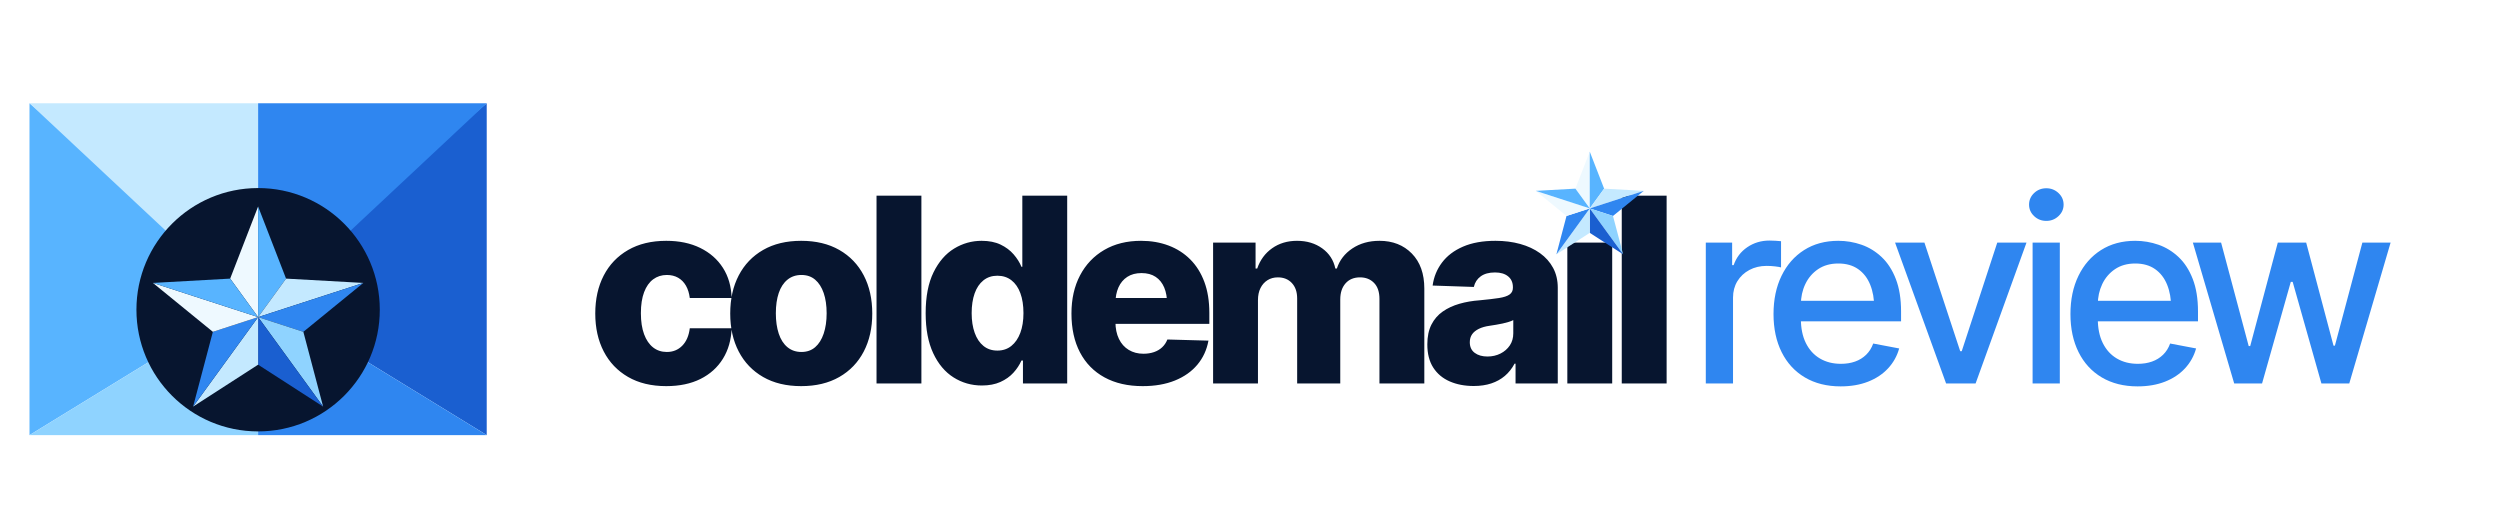
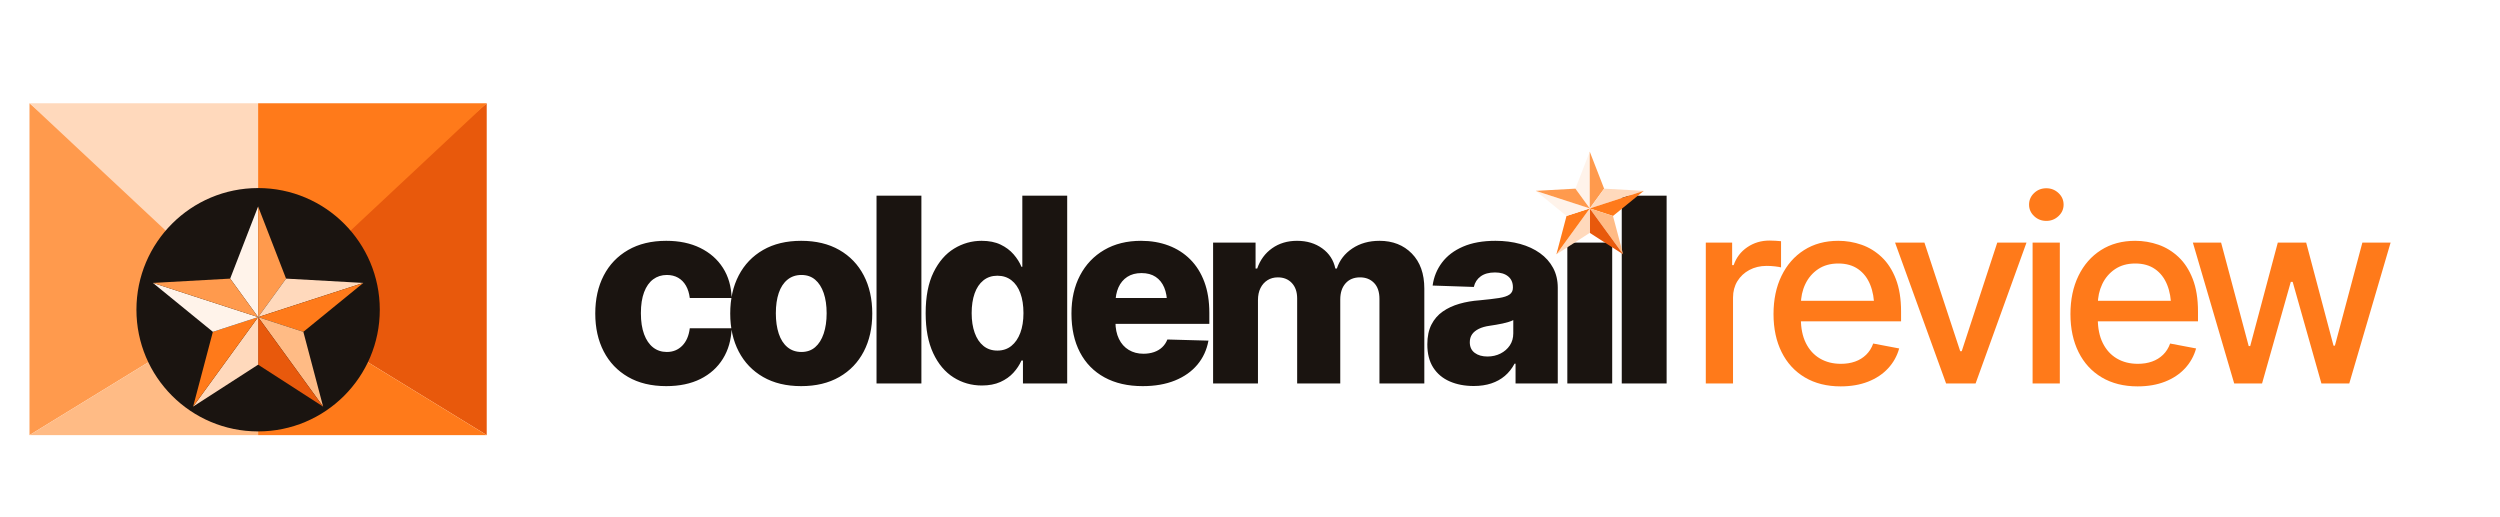
<svg xmlns="http://www.w3.org/2000/svg" viewBox="0 0 678 140" width="678" height="140">
-   <path d="M8.00 28.00L8.00 118.00L70.00 80.00Z" fill="#58b4ff" />
-   <path d="M132.00 28.00L132.00 118.00L70.00 80.00Z" fill="#1a5fd0" />
-   <path d="M8.00 118.00L70.00 118.00L70.00 80.00Z" fill="#8fd3ff" />
-   <path d="M70.00 118.00L132.00 118.00L70.00 80.00Z" fill="#2f86f0" />
-   <path d="M8.00 28.00L70.00 28.00L70.00 86.00Z" fill="#c4e9ff" />
-   <path d="M70.00 28.00L132.00 28.00L70.00 86.00Z" fill="#2f86f0" />
-   <circle cx="70.00" cy="84.00" r="33.00" fill="#07152f" />
-   <path d="M70.00 86.00L62.42 75.56L70.00 56.00Z" fill="#eef9ff" />
-   <path d="M70.00 86.00L70.00 56.00L77.58 75.56Z" fill="#58b4ff" />
-   <path d="M70.00 86.00L77.58 75.56L98.53 76.73Z" fill="#c4e9ff" />
-   <path d="M70.00 86.00L98.53 76.73L82.27 89.99Z" fill="#2f86f0" />
-   <path d="M70.00 86.00L82.27 89.99L87.63 110.27Z" fill="#8fd3ff" />
-   <path d="M70.00 86.00L87.63 110.27L70.00 98.90Z" fill="#1a5fd0" />
-   <path d="M70.00 86.00L70.00 98.90L52.37 110.27Z" fill="#c4e9ff" />
-   <path d="M70.00 86.00L52.37 110.27L57.73 89.99Z" fill="#2f86f0" />
-   <path d="M70.00 86.00L57.73 89.99L41.47 76.73Z" fill="#eef9ff" />
-   <path d="M70.00 86.00L41.47 76.73L62.42 75.56Z" fill="#58b4ff" />
-   <path d="M180.679 104.718Q174.629 104.718 170.322 102.223Q166.016 99.728 163.726 95.301Q161.436 90.875 161.436 85.03Q161.436 79.151 163.726 74.725Q166.016 70.299 170.339 67.804Q174.663 65.309 180.679 65.309Q185.977 65.309 189.907 67.24Q193.838 69.171 196.06 72.64Q198.281 76.109 198.418 80.826H187.07Q186.831 78.878 186.028 77.477Q185.225 76.075 183.909 75.323Q182.593 74.571 180.85 74.571Q178.73 74.571 177.141 75.75Q175.552 76.93 174.68 79.237Q173.809 81.544 173.809 84.928Q173.809 88.312 174.68 90.653Q175.552 92.994 177.124 94.225Q178.696 95.455 180.85 95.455Q183.345 95.455 185.02 93.763Q186.694 92.071 187.07 89.029H198.418Q198.247 93.746 196.06 97.284Q193.872 100.821 189.976 102.77Q186.079 104.718 180.679 104.718ZM217.28 104.718Q211.264 104.718 206.957 102.24Q202.651 99.762 200.344 95.335Q198.037 90.909 198.037 85.03Q198.037 79.117 200.344 74.691Q202.651 70.265 206.957 67.787Q211.264 65.309 217.28 65.309Q223.295 65.309 227.619 67.787Q231.943 70.265 234.25 74.691Q236.557 79.117 236.557 85.03Q236.557 90.909 234.25 95.335Q231.943 99.762 227.619 102.24Q223.295 104.718 217.28 104.718ZM217.348 95.455Q219.57 95.455 221.074 94.156Q222.578 92.857 223.381 90.482Q224.184 88.106 224.184 84.962Q224.184 81.783 223.381 79.459Q222.578 77.135 221.074 75.853Q219.57 74.571 217.348 74.571Q215.126 74.571 213.554 75.853Q211.982 77.135 211.196 79.459Q210.41 81.783 210.41 84.962Q210.41 88.106 211.196 90.482Q211.982 92.857 213.554 94.156Q215.126 95.455 217.348 95.455ZM249.882 53.072V104.0H237.714V53.072ZM266.282 104.547Q262.078 104.547 258.609 102.359Q255.14 100.172 253.089 95.797Q251.038 91.422 251.038 84.928Q251.038 78.194 253.175 73.854Q255.311 69.513 258.763 67.411Q262.215 65.309 266.214 65.309Q269.222 65.309 271.358 66.334Q273.494 67.359 274.896 68.983Q276.297 70.606 277.015 72.35H277.254V53.072H289.422V104.0H277.425V97.779H277.015Q276.229 99.557 274.827 101.095Q273.426 102.633 271.307 103.59Q269.188 104.547 266.282 104.547ZM270.487 95.079Q272.708 95.079 274.28 93.814Q275.853 92.55 276.707 90.277Q277.562 88.004 277.562 84.928Q277.562 81.783 276.724 79.51Q275.887 77.237 274.298 76.007Q272.708 74.776 270.487 74.776Q268.265 74.776 266.693 76.041Q265.12 77.306 264.317 79.579Q263.514 81.852 263.514 84.928Q263.514 87.97 264.334 90.26Q265.154 92.55 266.71 93.814Q268.265 95.079 270.487 95.079ZM309.89 104.718Q303.875 104.718 299.534 102.342Q295.193 99.967 292.886 95.558Q290.579 91.148 290.579 85.03Q290.579 79.117 292.903 74.691Q295.227 70.265 299.465 67.787Q303.704 65.309 309.446 65.309Q313.513 65.309 316.914 66.59Q320.315 67.872 322.793 70.35Q325.271 72.828 326.621 76.451Q327.971 80.074 327.971 84.825V87.833H294.783V80.826H322.195L316.521 82.467Q316.521 79.835 315.735 77.972Q314.949 76.109 313.411 75.084Q311.873 74.059 309.583 74.059Q307.293 74.059 305.72 75.084Q304.148 76.109 303.328 77.938Q302.507 79.767 302.507 82.262V87.286Q302.507 89.952 303.447 91.9Q304.387 93.849 306.113 94.891Q307.839 95.934 310.095 95.934Q311.668 95.934 312.966 95.489Q314.265 95.045 315.188 94.173Q316.111 93.302 316.589 92.071L327.732 92.379Q327.048 96.139 324.724 98.907Q322.4 101.676 318.64 103.197Q314.88 104.718 309.89 104.718ZM328.991 104.0V65.787H340.51V72.828H340.954Q342.15 69.342 345.004 67.325Q347.858 65.309 351.755 65.309Q355.754 65.309 358.591 67.359Q361.428 69.41 362.146 72.828H362.556Q363.649 69.444 366.76 67.376Q369.87 65.309 374.108 65.309Q379.509 65.309 382.893 68.761Q386.276 72.213 386.276 78.263V104.0H374.108V81.065Q374.108 78.229 372.639 76.725Q371.169 75.221 368.845 75.221Q366.35 75.221 364.914 76.844Q363.479 78.468 363.479 81.202V104.0H351.789V80.929Q351.789 78.297 350.354 76.759Q348.918 75.221 346.56 75.221Q344.953 75.221 343.74 75.99Q342.526 76.759 341.843 78.126Q341.159 79.493 341.159 81.407V104.0ZM399.669 104.684Q396.012 104.684 393.158 103.436Q390.304 102.188 388.698 99.693Q387.091 97.198 387.091 93.404Q387.091 90.226 388.202 88.038Q389.313 85.851 391.278 84.483Q393.244 83.116 395.807 82.381Q398.371 81.646 401.276 81.441Q404.523 81.134 406.505 80.826Q408.488 80.519 409.393 79.869Q410.299 79.22 410.299 78.058V77.887Q410.299 76.007 409 74.947Q407.702 73.888 405.446 73.888Q403.019 73.888 401.566 74.947Q400.114 76.007 399.704 77.818L388.527 77.442Q389.005 73.956 391.073 71.205Q393.141 68.453 396.781 66.881Q400.421 65.309 405.582 65.309Q409.205 65.309 412.282 66.163Q415.358 67.018 417.648 68.658Q419.938 70.299 421.203 72.657Q422.467 75.016 422.467 78.023V104.0H411.017V98.634H410.744Q409.684 100.616 408.112 101.949Q406.539 103.282 404.437 103.983Q402.335 104.684 399.669 104.684ZM403.395 96.686Q405.343 96.686 406.933 95.882Q408.522 95.079 409.462 93.678Q410.402 92.276 410.402 90.396V86.808Q409.889 87.081 409.154 87.303Q408.419 87.525 407.531 87.73Q406.642 87.936 405.736 88.072Q404.83 88.209 404.01 88.346Q402.267 88.585 401.054 89.183Q399.84 89.781 399.225 90.67Q398.61 91.559 398.61 92.823Q398.61 94.703 399.943 95.694Q401.276 96.686 403.395 96.686ZM425.059 104.0V65.787H437.227V104.0ZM451.988 53.072V104.0H439.82V53.072Z" fill="#07152f" />
-   <path d="M462.613 104.0V65.787H469.757V71.905H470.167Q471.227 68.829 473.875 67.035Q476.524 65.24 479.874 65.24Q480.558 65.24 481.498 65.292Q482.438 65.343 483.019 65.411V72.521Q482.574 72.384 481.429 72.247Q480.284 72.11 479.122 72.11Q476.49 72.11 474.422 73.221Q472.354 74.332 471.175 76.263Q469.996 78.194 469.996 80.724V104.0ZM499.196 104.786Q493.591 104.786 489.489 102.359Q485.388 99.933 483.183 95.506Q480.979 91.08 480.979 85.167Q480.979 79.288 483.149 74.811Q485.32 70.333 489.267 67.821Q493.215 65.309 498.547 65.309Q501.794 65.309 504.836 66.368Q507.878 67.428 510.305 69.718Q512.732 72.008 514.15 75.665Q515.569 79.322 515.569 84.483V87.149H485.183V81.578H511.74L508.288 83.424Q508.288 79.903 507.195 77.203Q506.101 74.503 503.93 72.982Q501.76 71.461 498.547 71.461Q495.334 71.461 493.061 72.999Q490.788 74.537 489.592 77.066Q488.396 79.596 488.396 82.604V86.397Q488.396 90.328 489.763 93.062Q491.13 95.797 493.574 97.232Q496.018 98.668 499.265 98.668Q501.384 98.668 503.11 98.053Q504.836 97.438 506.101 96.207Q507.365 94.977 508.015 93.165L515.056 94.498Q514.201 97.574 512.048 99.898Q509.895 102.223 506.631 103.504Q503.366 104.786 499.196 104.786ZM549.588 65.787 535.78 104.0H527.782L513.939 65.787H521.903L531.61 95.25H532.02L541.659 65.787ZM551.24 104.0V65.787H558.623V104.0ZM554.965 59.908Q553.017 59.908 551.65 58.609Q550.283 57.311 550.283 55.499Q550.283 53.653 551.65 52.354Q553.017 51.056 554.965 51.056Q556.879 51.056 558.264 52.354Q559.648 53.653 559.648 55.499Q559.648 57.311 558.264 58.609Q556.879 59.908 554.965 59.908ZM579.722 104.786Q574.117 104.786 570.015 102.359Q565.914 99.933 563.709 95.506Q561.505 91.08 561.505 85.167Q561.505 79.288 563.675 74.811Q565.846 70.333 569.793 67.821Q573.741 65.309 579.073 65.309Q582.32 65.309 585.362 66.368Q588.404 67.428 590.831 69.718Q593.258 72.008 594.676 75.665Q596.095 79.322 596.095 84.483V87.149H565.709V81.578H592.266L588.814 83.424Q588.814 79.903 587.721 77.203Q586.627 74.503 584.456 72.982Q582.286 71.461 579.073 71.461Q575.86 71.461 573.587 72.999Q571.314 74.537 570.118 77.066Q568.922 79.596 568.922 82.604V86.397Q568.922 90.328 570.289 93.062Q571.656 95.797 574.1 97.232Q576.544 98.668 579.791 98.668Q581.91 98.668 583.636 98.053Q585.362 97.438 586.627 96.207Q587.891 94.977 588.541 93.165L595.582 94.498Q594.727 97.574 592.574 99.898Q590.421 102.223 587.157 103.504Q583.892 104.786 579.722 104.786ZM605.915 104.0 594.704 65.787H602.36L609.846 93.849H610.256L617.741 65.787H625.432L632.849 93.746H633.225L640.676 65.787H648.332L637.121 104.0H629.567L621.774 76.451H621.262L613.469 104.0Z" fill="#2f86f0" />
-   <path d="M431.14 56.52L427.25 51.16L431.14 41.12Z" fill="#eef9ff" />
-   <path d="M431.14 56.52L431.14 41.12L435.04 51.16Z" fill="#58b4ff" />
-   <path d="M431.14 56.52L435.04 51.16L445.79 51.76Z" fill="#c4e9ff" />
-   <path d="M431.14 56.52L445.79 51.76L437.44 58.57Z" fill="#2f86f0" />
-   <path d="M431.14 56.52L437.44 58.57L440.20 68.98Z" fill="#8fd3ff" />
-   <path d="M431.14 56.52L440.20 68.98L431.14 63.15Z" fill="#1a5fd0" />
-   <path d="M431.14 56.52L431.14 63.15L422.09 68.98Z" fill="#c4e9ff" />
-   <path d="M431.14 56.52L422.09 68.98L424.84 58.57Z" fill="#2f86f0" />
-   <path d="M431.14 56.52L424.84 58.57L416.49 51.76Z" fill="#eef9ff" />
-   <path d="M431.14 56.52L416.49 51.76L427.25 51.16Z" fill="#58b4ff" />
+   <path d="M8.00 28.00L8.00 118.00L70.00 80.00Z" fill="#ff9a4d" />
+   <path d="M132.00 28.00L132.00 118.00L70.00 80.00Z" fill="#e8590c" />
+   <path d="M8.00 118.00L70.00 118.00L70.00 80.00Z" fill="#ffbb85" />
+   <path d="M70.00 118.00L132.00 118.00L70.00 80.00Z" fill="#ff7a1a" />
+   <path d="M8.00 28.00L70.00 28.00L70.00 86.00Z" fill="#ffd9bc" />
+   <path d="M70.00 28.00L132.00 28.00L70.00 86.00Z" fill="#ff7a1a" />
+   <circle cx="70.00" cy="84.00" r="33.00" fill="#1a1410" />
+   <path d="M70.00 86.00L62.42 75.56L70.00 56.00Z" fill="#fff3ea" />
+   <path d="M70.00 86.00L70.00 56.00L77.58 75.56Z" fill="#ff9a4d" />
+   <path d="M70.00 86.00L77.58 75.56L98.53 76.73Z" fill="#ffd9bc" />
+   <path d="M70.00 86.00L98.53 76.73L82.27 89.99Z" fill="#ff7a1a" />
+   <path d="M70.00 86.00L82.27 89.99L87.63 110.27Z" fill="#ffbb85" />
+   <path d="M70.00 86.00L87.63 110.27L70.00 98.90Z" fill="#e8590c" />
+   <path d="M70.00 86.00L70.00 98.90L52.37 110.27Z" fill="#ffd9bc" />
+   <path d="M70.00 86.00L52.37 110.27L57.73 89.99Z" fill="#ff7a1a" />
+   <path d="M70.00 86.00L57.73 89.99L41.47 76.73Z" fill="#fff3ea" />
+   <path d="M70.00 86.00L41.47 76.73L62.42 75.56Z" fill="#ff9a4d" />
+   <path d="M180.679 104.718Q174.629 104.718 170.322 102.223Q166.016 99.728 163.726 95.301Q161.436 90.875 161.436 85.03Q161.436 79.151 163.726 74.725Q166.016 70.299 170.339 67.804Q174.663 65.309 180.679 65.309Q185.977 65.309 189.907 67.24Q193.838 69.171 196.06 72.64Q198.281 76.109 198.418 80.826H187.07Q186.831 78.878 186.028 77.477Q185.225 76.075 183.909 75.323Q182.593 74.571 180.85 74.571Q178.73 74.571 177.141 75.75Q175.552 76.93 174.68 79.237Q173.809 81.544 173.809 84.928Q173.809 88.312 174.68 90.653Q175.552 92.994 177.124 94.225Q178.696 95.455 180.85 95.455Q183.345 95.455 185.02 93.763Q186.694 92.071 187.07 89.029H198.418Q198.247 93.746 196.06 97.284Q193.872 100.821 189.976 102.77Q186.079 104.718 180.679 104.718ZM217.28 104.718Q211.264 104.718 206.957 102.24Q202.651 99.762 200.344 95.335Q198.037 90.909 198.037 85.03Q198.037 79.117 200.344 74.691Q202.651 70.265 206.957 67.787Q211.264 65.309 217.28 65.309Q223.295 65.309 227.619 67.787Q231.943 70.265 234.25 74.691Q236.557 79.117 236.557 85.03Q236.557 90.909 234.25 95.335Q231.943 99.762 227.619 102.24Q223.295 104.718 217.28 104.718ZM217.348 95.455Q219.57 95.455 221.074 94.156Q222.578 92.857 223.381 90.482Q224.184 88.106 224.184 84.962Q224.184 81.783 223.381 79.459Q222.578 77.135 221.074 75.853Q219.57 74.571 217.348 74.571Q215.126 74.571 213.554 75.853Q211.982 77.135 211.196 79.459Q210.41 81.783 210.41 84.962Q210.41 88.106 211.196 90.482Q211.982 92.857 213.554 94.156Q215.126 95.455 217.348 95.455ZM249.882 53.072V104.0H237.714V53.072ZM266.282 104.547Q262.078 104.547 258.609 102.359Q255.14 100.172 253.089 95.797Q251.038 91.422 251.038 84.928Q251.038 78.194 253.175 73.854Q255.311 69.513 258.763 67.411Q262.215 65.309 266.214 65.309Q269.222 65.309 271.358 66.334Q273.494 67.359 274.896 68.983Q276.297 70.606 277.015 72.35H277.254V53.072H289.422V104.0H277.425V97.779H277.015Q276.229 99.557 274.827 101.095Q273.426 102.633 271.307 103.59Q269.188 104.547 266.282 104.547ZM270.487 95.079Q272.708 95.079 274.28 93.814Q275.853 92.55 276.707 90.277Q277.562 88.004 277.562 84.928Q277.562 81.783 276.724 79.51Q275.887 77.237 274.298 76.007Q272.708 74.776 270.487 74.776Q268.265 74.776 266.693 76.041Q265.12 77.306 264.317 79.579Q263.514 81.852 263.514 84.928Q263.514 87.97 264.334 90.26Q265.154 92.55 266.71 93.814Q268.265 95.079 270.487 95.079ZM309.89 104.718Q303.875 104.718 299.534 102.342Q295.193 99.967 292.886 95.558Q290.579 91.148 290.579 85.03Q290.579 79.117 292.903 74.691Q295.227 70.265 299.465 67.787Q303.704 65.309 309.446 65.309Q313.513 65.309 316.914 66.59Q320.315 67.872 322.793 70.35Q325.271 72.828 326.621 76.451Q327.971 80.074 327.971 84.825V87.833H294.783V80.826H322.195L316.521 82.467Q316.521 79.835 315.735 77.972Q314.949 76.109 313.411 75.084Q311.873 74.059 309.583 74.059Q307.293 74.059 305.72 75.084Q304.148 76.109 303.328 77.938Q302.507 79.767 302.507 82.262V87.286Q302.507 89.952 303.447 91.9Q304.387 93.849 306.113 94.891Q307.839 95.934 310.095 95.934Q311.668 95.934 312.966 95.489Q314.265 95.045 315.188 94.173Q316.111 93.302 316.589 92.071L327.732 92.379Q327.048 96.139 324.724 98.907Q322.4 101.676 318.64 103.197Q314.88 104.718 309.89 104.718ZM328.991 104.0V65.787H340.51V72.828H340.954Q342.15 69.342 345.004 67.325Q347.858 65.309 351.755 65.309Q355.754 65.309 358.591 67.359Q361.428 69.41 362.146 72.828H362.556Q363.649 69.444 366.76 67.376Q369.87 65.309 374.108 65.309Q379.509 65.309 382.893 68.761Q386.276 72.213 386.276 78.263V104.0H374.108V81.065Q374.108 78.229 372.639 76.725Q371.169 75.221 368.845 75.221Q366.35 75.221 364.914 76.844Q363.479 78.468 363.479 81.202V104.0H351.789V80.929Q351.789 78.297 350.354 76.759Q348.918 75.221 346.56 75.221Q344.953 75.221 343.74 75.99Q342.526 76.759 341.843 78.126Q341.159 79.493 341.159 81.407V104.0ZM399.669 104.684Q396.012 104.684 393.158 103.436Q390.304 102.188 388.698 99.693Q387.091 97.198 387.091 93.404Q387.091 90.226 388.202 88.038Q389.313 85.851 391.278 84.483Q393.244 83.116 395.807 82.381Q398.371 81.646 401.276 81.441Q404.523 81.134 406.505 80.826Q408.488 80.519 409.393 79.869Q410.299 79.22 410.299 78.058V77.887Q410.299 76.007 409 74.947Q407.702 73.888 405.446 73.888Q403.019 73.888 401.566 74.947Q400.114 76.007 399.704 77.818L388.527 77.442Q389.005 73.956 391.073 71.205Q393.141 68.453 396.781 66.881Q400.421 65.309 405.582 65.309Q409.205 65.309 412.282 66.163Q415.358 67.018 417.648 68.658Q419.938 70.299 421.203 72.657Q422.467 75.016 422.467 78.023V104.0H411.017V98.634H410.744Q409.684 100.616 408.112 101.949Q406.539 103.282 404.437 103.983Q402.335 104.684 399.669 104.684ZM403.395 96.686Q405.343 96.686 406.933 95.882Q408.522 95.079 409.462 93.678Q410.402 92.276 410.402 90.396V86.808Q409.889 87.081 409.154 87.303Q408.419 87.525 407.531 87.73Q406.642 87.936 405.736 88.072Q404.83 88.209 404.01 88.346Q402.267 88.585 401.054 89.183Q399.84 89.781 399.225 90.67Q398.61 91.559 398.61 92.823Q398.61 94.703 399.943 95.694Q401.276 96.686 403.395 96.686ZM425.059 104.0V65.787H437.227V104.0ZM451.988 53.072V104.0H439.82V53.072Z" fill="#1a1410" />
+   <path d="M462.613 104.0V65.787H469.757V71.905H470.167Q471.227 68.829 473.875 67.035Q476.524 65.24 479.874 65.24Q480.558 65.24 481.498 65.292Q482.438 65.343 483.019 65.411V72.521Q482.574 72.384 481.429 72.247Q480.284 72.11 479.122 72.11Q476.49 72.11 474.422 73.221Q472.354 74.332 471.175 76.263Q469.996 78.194 469.996 80.724V104.0ZM499.196 104.786Q493.591 104.786 489.489 102.359Q485.388 99.933 483.183 95.506Q480.979 91.08 480.979 85.167Q480.979 79.288 483.149 74.811Q485.32 70.333 489.267 67.821Q493.215 65.309 498.547 65.309Q501.794 65.309 504.836 66.368Q507.878 67.428 510.305 69.718Q512.732 72.008 514.15 75.665Q515.569 79.322 515.569 84.483V87.149H485.183V81.578H511.74L508.288 83.424Q508.288 79.903 507.195 77.203Q506.101 74.503 503.93 72.982Q501.76 71.461 498.547 71.461Q495.334 71.461 493.061 72.999Q490.788 74.537 489.592 77.066Q488.396 79.596 488.396 82.604V86.397Q488.396 90.328 489.763 93.062Q491.13 95.797 493.574 97.232Q496.018 98.668 499.265 98.668Q501.384 98.668 503.11 98.053Q504.836 97.438 506.101 96.207Q507.365 94.977 508.015 93.165L515.056 94.498Q514.201 97.574 512.048 99.898Q509.895 102.223 506.631 103.504Q503.366 104.786 499.196 104.786ZM549.588 65.787 535.78 104.0H527.782L513.939 65.787H521.903L531.61 95.25H532.02L541.659 65.787ZM551.24 104.0V65.787H558.623V104.0ZM554.965 59.908Q553.017 59.908 551.65 58.609Q550.283 57.311 550.283 55.499Q550.283 53.653 551.65 52.354Q553.017 51.056 554.965 51.056Q556.879 51.056 558.264 52.354Q559.648 53.653 559.648 55.499Q559.648 57.311 558.264 58.609Q556.879 59.908 554.965 59.908ZM579.722 104.786Q574.117 104.786 570.015 102.359Q565.914 99.933 563.709 95.506Q561.505 91.08 561.505 85.167Q561.505 79.288 563.675 74.811Q565.846 70.333 569.793 67.821Q573.741 65.309 579.073 65.309Q582.32 65.309 585.362 66.368Q588.404 67.428 590.831 69.718Q593.258 72.008 594.676 75.665Q596.095 79.322 596.095 84.483V87.149H565.709V81.578H592.266L588.814 83.424Q588.814 79.903 587.721 77.203Q586.627 74.503 584.456 72.982Q582.286 71.461 579.073 71.461Q575.86 71.461 573.587 72.999Q571.314 74.537 570.118 77.066Q568.922 79.596 568.922 82.604V86.397Q568.922 90.328 570.289 93.062Q571.656 95.797 574.1 97.232Q576.544 98.668 579.791 98.668Q581.91 98.668 583.636 98.053Q585.362 97.438 586.627 96.207Q587.891 94.977 588.541 93.165L595.582 94.498Q594.727 97.574 592.574 99.898Q590.421 102.223 587.157 103.504Q583.892 104.786 579.722 104.786ZM605.915 104.0 594.704 65.787H602.36L609.846 93.849H610.256L617.741 65.787H625.432L632.849 93.746H633.225L640.676 65.787H648.332L637.121 104.0H629.567L621.774 76.451H621.262L613.469 104.0Z" fill="#ff7a1a" />
+   <path d="M431.14 56.52L427.25 51.16L431.14 41.12Z" fill="#fff3ea" />
+   <path d="M431.14 56.52L431.14 41.12L435.04 51.16Z" fill="#ff9a4d" />
+   <path d="M431.14 56.52L435.04 51.16L445.79 51.76Z" fill="#ffd9bc" />
+   <path d="M431.14 56.52L445.79 51.76L437.44 58.57Z" fill="#ff7a1a" />
+   <path d="M431.14 56.52L437.44 58.57L440.20 68.98Z" fill="#ffbb85" />
+   <path d="M431.14 56.52L440.20 68.98L431.14 63.15Z" fill="#e8590c" />
+   <path d="M431.14 56.52L431.14 63.15L422.09 68.98Z" fill="#ffd9bc" />
+   <path d="M431.14 56.52L422.09 68.98L424.84 58.57Z" fill="#ff7a1a" />
+   <path d="M431.14 56.52L424.84 58.57L416.49 51.76Z" fill="#fff3ea" />
+   <path d="M431.14 56.52L416.49 51.76L427.25 51.16Z" fill="#ff9a4d" />
</svg>
